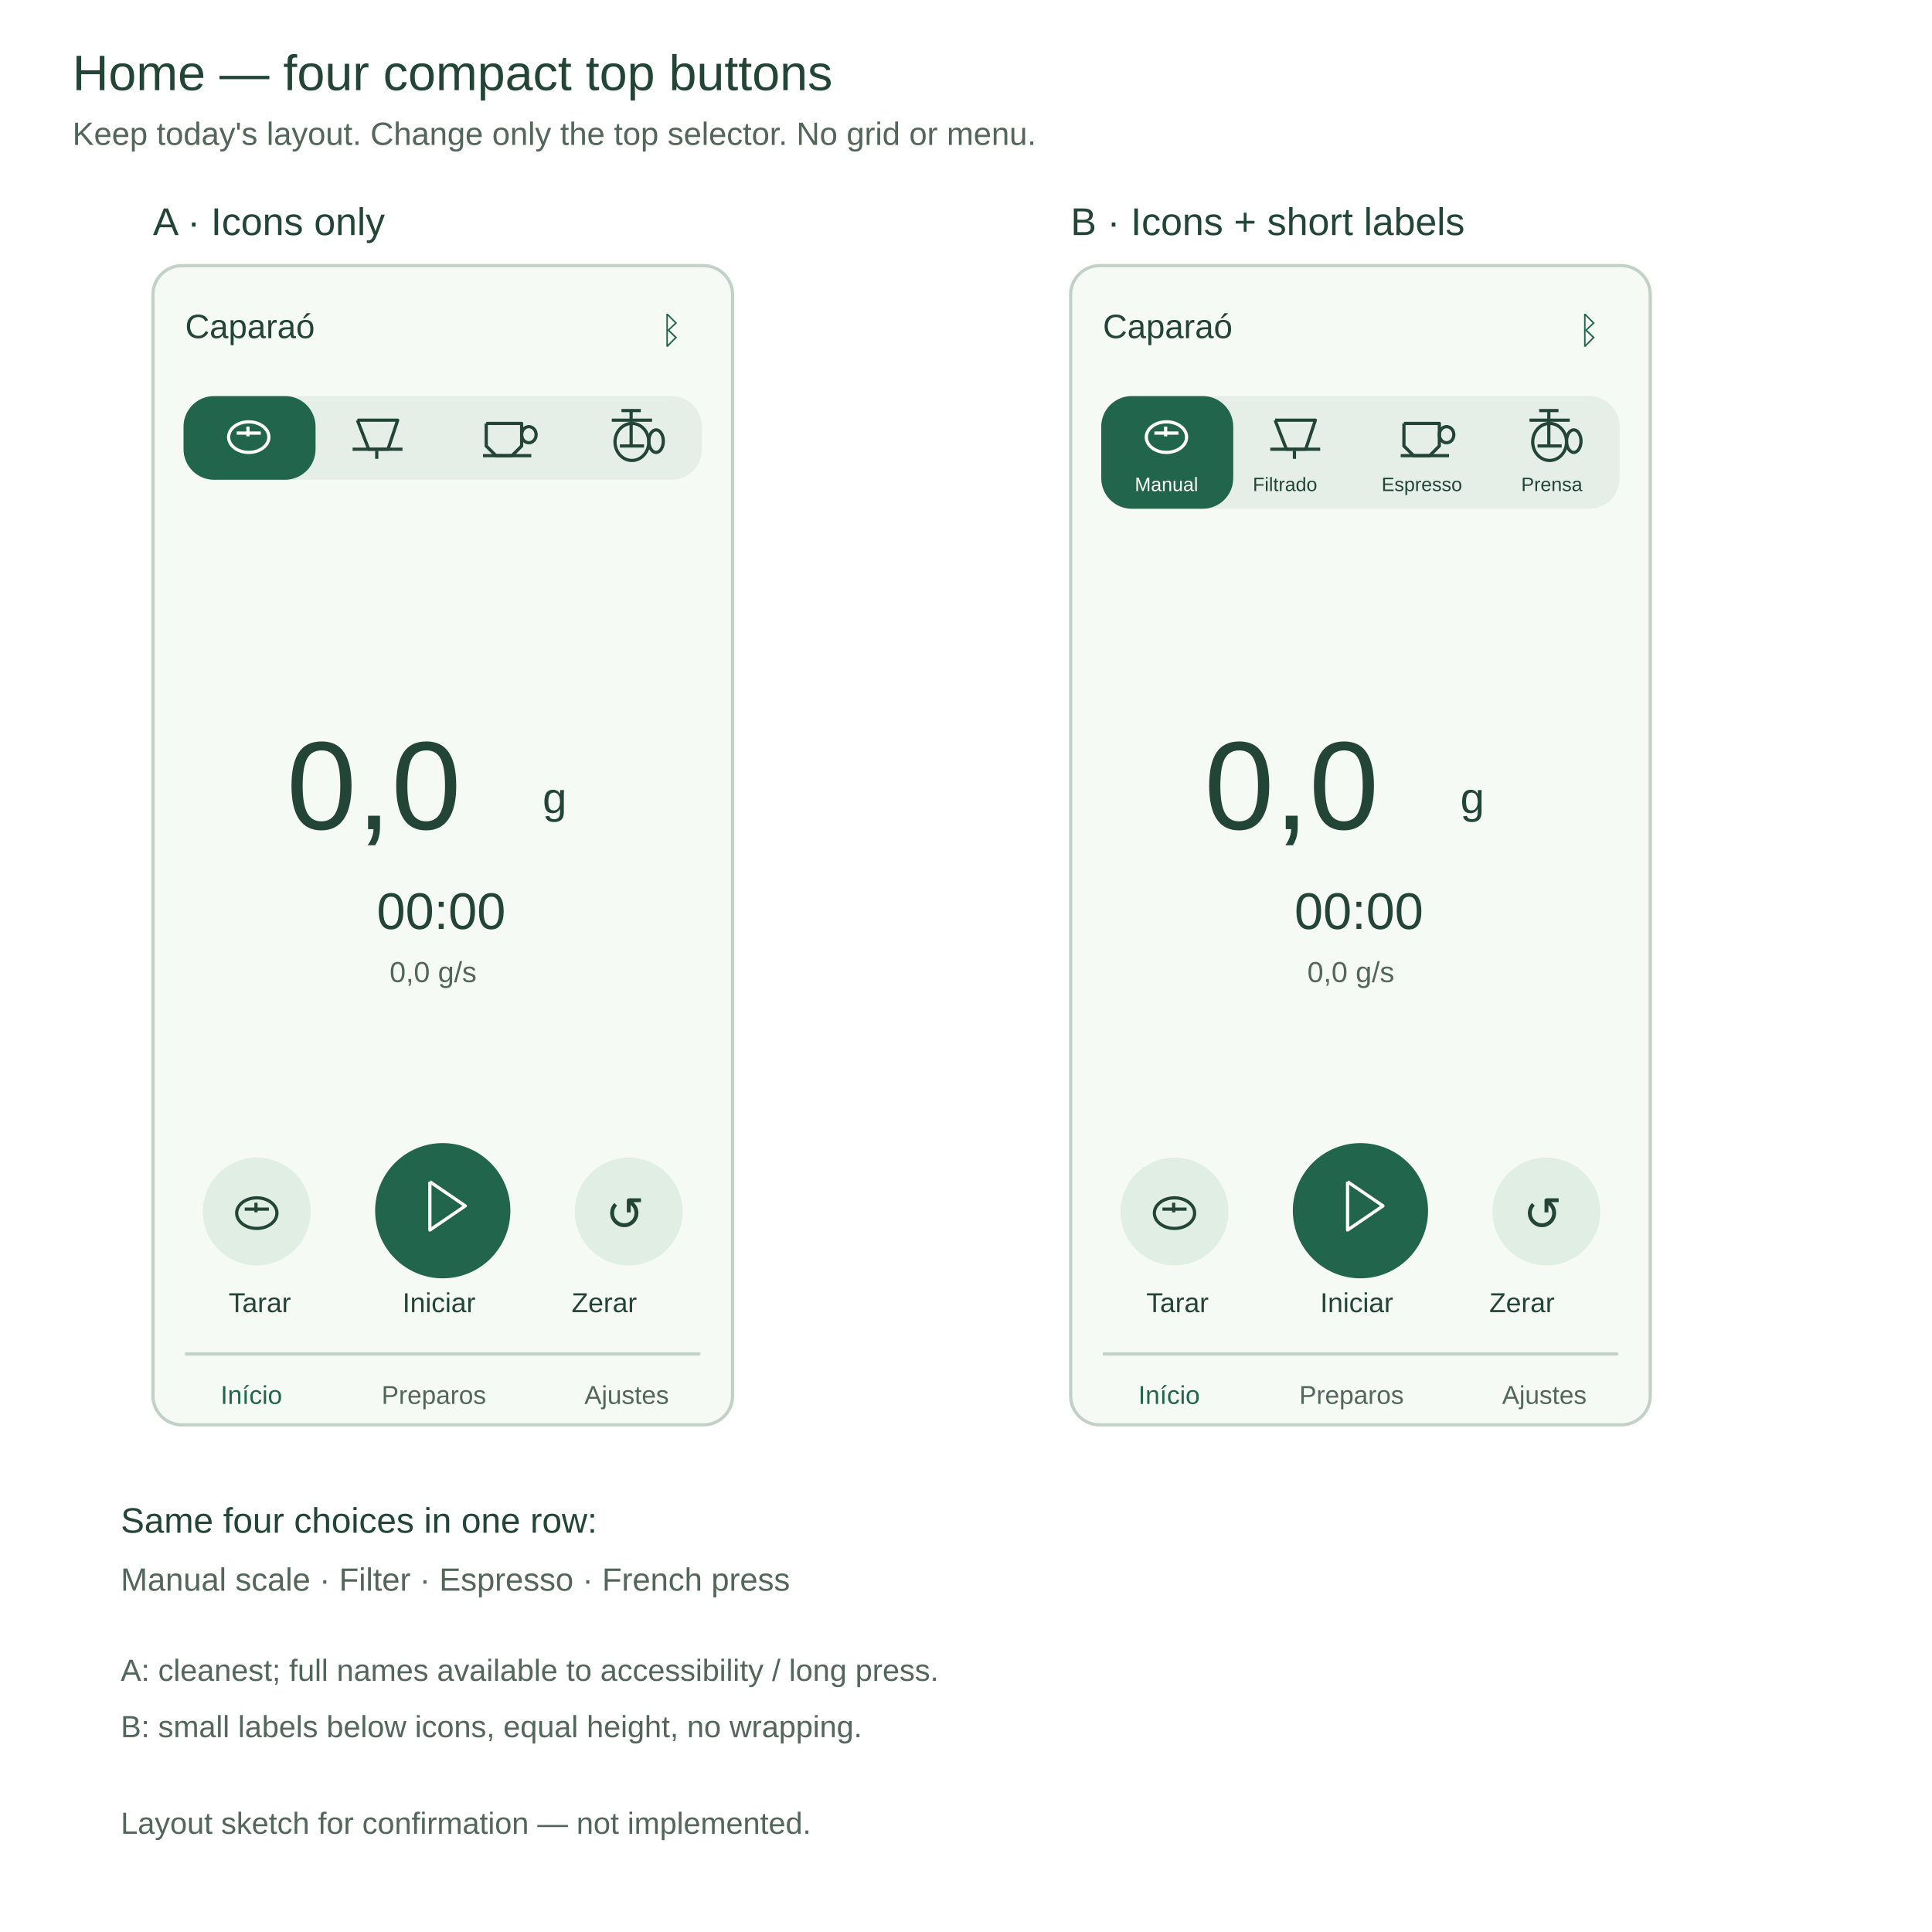
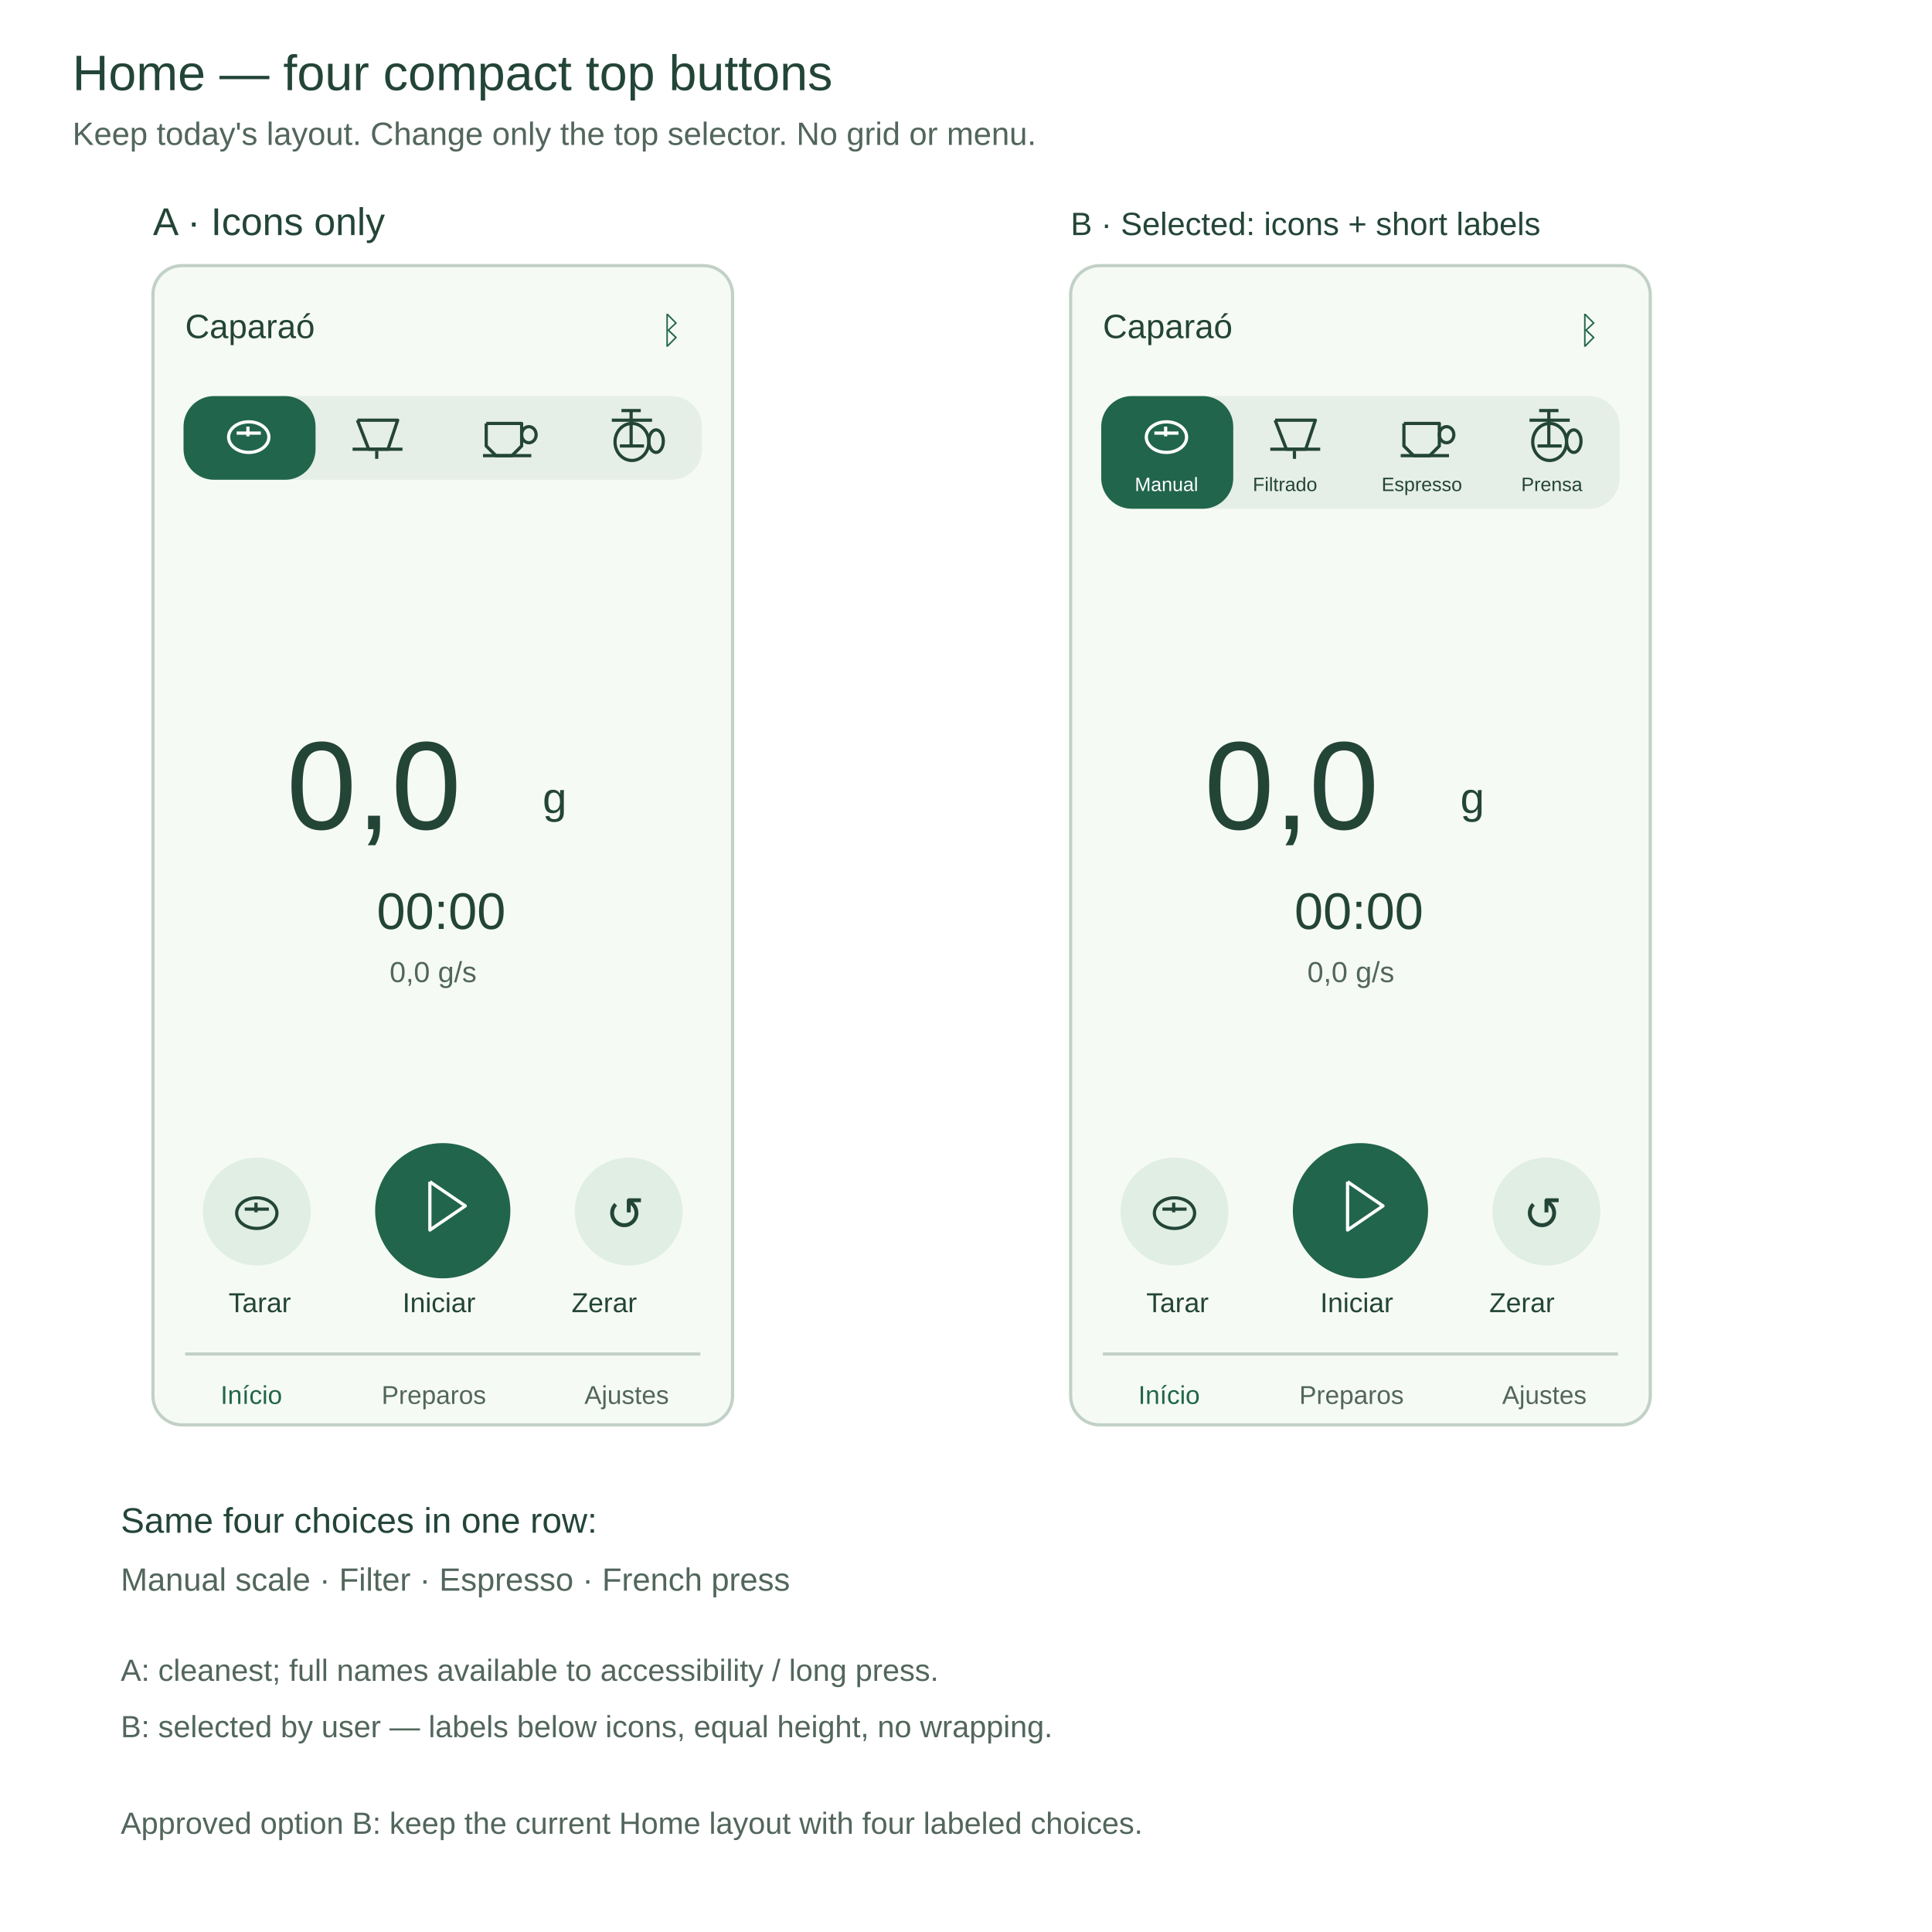
<svg xmlns="http://www.w3.org/2000/svg" width="1200" height="1200" viewBox="0 0 1200 1200">
  <rect width="1200" height="1200" fill="white" />
  <text x="45" y="56" font-family="Arial" font-size="31" fill="#234537">Home — four compact top buttons</text>
  <text x="45" y="90" font-family="Arial" font-size="20" fill="#52665c">Keep today's layout. Change only the top selector. No grid or menu.</text>
  <text x="95" y="146" font-family="Arial" font-size="24" fill="#234537">A · Icons only</text>
  <rect x="95" y="165" width="360" height="720" rx="18" fill="#f6faf5" stroke="#c2d1c7" stroke-width="2" />
  <text x="115" y="210" font-family="Arial" font-size="21" fill="#234537">Caparaó</text>
  <text x="410" y="213" font-family="Arial" font-size="23" fill="#21654d">ᛒ</text>
  <rect x="115" y="247" width="320" height="50" rx="18" fill="#e6eee8" stroke="#e6eee8" stroke-width="2" />
  <rect x="115" y="247" width="80" height="50" rx="18" fill="#21654d" stroke="#21654d" stroke-width="2" />
  <rect x="142" y="262" width="25" height="19" rx="18" fill="none" stroke="#ffffff" stroke-width="2" />
  <polyline points="147,269 162,269" fill="none" stroke="#ffffff" stroke-width="2" stroke-linejoin="round" />
  <polyline points="154,265 154,271" fill="none" stroke="#ffffff" stroke-width="2" stroke-linejoin="round" />
  <polyline points="222,261 247,261 241,279 229,279 222,261" fill="none" stroke="#234537" stroke-width="2" stroke-linejoin="round" />
  <polyline points="219,279 250,279" fill="none" stroke="#234537" stroke-width="2" stroke-linejoin="round" />
  <polyline points="234,280 234,285" fill="none" stroke="#234537" stroke-width="2" stroke-linejoin="round" />
  <polyline points="302,263 324,263 324,277 318,283 308,283 302,277 302,263" fill="none" stroke="#234537" stroke-width="2" stroke-linejoin="round" />
  <ellipse cx="328.5" cy="270" rx="4.5" ry="5" fill="none" stroke="#234537" stroke-width="2" />
  <polyline points="300,283 330,283" fill="none" stroke="#234537" stroke-width="2" stroke-linejoin="round" />
  <rect x="382" y="263" width="21" height="23" rx="18" fill="none" stroke="#234537" stroke-width="2" />
  <polyline points="380,261 405,261" fill="none" stroke="#234537" stroke-width="2" stroke-linejoin="round" />
  <polyline points="392,255 392,276" fill="none" stroke="#234537" stroke-width="2" stroke-linejoin="round" />
  <polyline points="386,255 398,255" fill="none" stroke="#234537" stroke-width="2" stroke-linejoin="round" />
  <polyline points="385,277 400,277" fill="none" stroke="#234537" stroke-width="2" stroke-linejoin="round" />
  <ellipse cx="407.5" cy="274" rx="4.5" ry="7" fill="none" stroke="#234537" stroke-width="2" />
  <text x="178" y="515" font-family="Arial" font-size="78" fill="#234537">0,0</text>
  <text x="337" y="505" font-family="Arial" font-size="27" fill="#234537">g</text>
  <text x="234" y="577" font-family="Arial" font-size="32" fill="#234537">00:00</text>
  <text x="242" y="610" font-family="Arial" font-size="18" fill="#52665c">0,0 g/s</text>
  <ellipse cx="159.5" cy="752.5" rx="32.5" ry="32.5" fill="#e0eee4" stroke="#e0eee4" stroke-width="2" />
  <rect x="147" y="744" width="25" height="19" rx="18" fill="none" stroke="#234537" stroke-width="2" />
  <polyline points="152,751 167,751" fill="none" stroke="#234537" stroke-width="2" stroke-linejoin="round" />
  <polyline points="159,747 159,753" fill="none" stroke="#234537" stroke-width="2" stroke-linejoin="round" />
  <ellipse cx="275" cy="752" rx="41" ry="41" fill="#21654d" stroke="#21654d" stroke-width="2" />
  <polyline points="267,734 267,764 289,749 267,734" fill="none" stroke="#ffffff" stroke-width="2" stroke-linejoin="round" />
  <ellipse cx="390.5" cy="752.5" rx="32.5" ry="32.5" fill="#e0eee4" stroke="#e0eee4" stroke-width="2" />
  <text x="376" y="764" font-family="Arial" font-size="29" fill="#234537">↺</text>
  <text x="142" y="815" font-family="Arial" font-size="17" fill="#234537">Tarar</text>
  <text x="250" y="815" font-family="Arial" font-size="17" fill="#234537">Iniciar</text>
  <text x="355" y="815" font-family="Arial" font-size="17" fill="#234537">Zerar</text>
  <polyline points="115,841 435,841" fill="none" stroke="#c2d1c7" stroke-width="2" stroke-linejoin="round" />
  <text x="137" y="872" font-family="Arial" font-size="16" fill="#21654d">Início</text>
  <text x="237" y="872" font-family="Arial" font-size="16" fill="#52665c">Preparos</text>
  <text x="363" y="872" font-family="Arial" font-size="16" fill="#52665c">Ajustes</text>
-   <text x="665" y="146" font-family="Arial" font-size="24" fill="#234537">B · Icons + short labels</text>
+   <text x="665" y="146" font-family="Arial" font-size="20" fill="#234537">B · Selected: icons + short labels</text>
  <rect x="665" y="165" width="360" height="720" rx="18" fill="#f6faf5" stroke="#c2d1c7" stroke-width="2" />
  <text x="685" y="210" font-family="Arial" font-size="21" fill="#234537">Caparaó</text>
  <text x="980" y="213" font-family="Arial" font-size="23" fill="#21654d">ᛒ</text>
  <rect x="685" y="247" width="320" height="68" rx="18" fill="#e6eee8" stroke="#e6eee8" stroke-width="2" />
  <rect x="685" y="247" width="80" height="68" rx="18" fill="#21654d" stroke="#21654d" stroke-width="2" />
  <rect x="712" y="262" width="25" height="19" rx="18" fill="none" stroke="#ffffff" stroke-width="2" />
  <polyline points="717,269 732,269" fill="none" stroke="#ffffff" stroke-width="2" stroke-linejoin="round" />
  <polyline points="724,265 724,271" fill="none" stroke="#ffffff" stroke-width="2" stroke-linejoin="round" />
  <text x="704.84" y="305" font-family="Arial" font-size="12" fill="#ffffff">Manual</text>
  <polyline points="792,261 817,261 811,279 799,279 792,261" fill="none" stroke="#234537" stroke-width="2" stroke-linejoin="round" />
  <polyline points="789,279 820,279" fill="none" stroke="#234537" stroke-width="2" stroke-linejoin="round" />
  <polyline points="804,280 804,285" fill="none" stroke="#234537" stroke-width="2" stroke-linejoin="round" />
  <text x="778.12" y="305" font-family="Arial" font-size="12" fill="#234537">Filtrado</text>
  <polyline points="872,263 894,263 894,277 888,283 878,283 872,277 872,263" fill="none" stroke="#234537" stroke-width="2" stroke-linejoin="round" />
  <ellipse cx="898.5" cy="270" rx="4.5" ry="5" fill="none" stroke="#234537" stroke-width="2" />
  <polyline points="870,283 900,283" fill="none" stroke="#234537" stroke-width="2" stroke-linejoin="round" />
  <text x="858.12" y="305" font-family="Arial" font-size="12" fill="#234537">Espresso</text>
  <rect x="952" y="263" width="21" height="23" rx="18" fill="none" stroke="#234537" stroke-width="2" />
  <polyline points="950,261 975,261" fill="none" stroke="#234537" stroke-width="2" stroke-linejoin="round" />
  <polyline points="962,255 962,276" fill="none" stroke="#234537" stroke-width="2" stroke-linejoin="round" />
  <polyline points="956,255 968,255" fill="none" stroke="#234537" stroke-width="2" stroke-linejoin="round" />
  <polyline points="955,277 970,277" fill="none" stroke="#234537" stroke-width="2" stroke-linejoin="round" />
  <ellipse cx="977.5" cy="274" rx="4.5" ry="7" fill="none" stroke="#234537" stroke-width="2" />
  <text x="944.84" y="305" font-family="Arial" font-size="12" fill="#234537">Prensa</text>
  <text x="748" y="515" font-family="Arial" font-size="78" fill="#234537">0,0</text>
  <text x="907" y="505" font-family="Arial" font-size="27" fill="#234537">g</text>
  <text x="804" y="577" font-family="Arial" font-size="32" fill="#234537">00:00</text>
  <text x="812" y="610" font-family="Arial" font-size="18" fill="#52665c">0,0 g/s</text>
  <ellipse cx="729.5" cy="752.5" rx="32.5" ry="32.5" fill="#e0eee4" stroke="#e0eee4" stroke-width="2" />
  <rect x="717" y="744" width="25" height="19" rx="18" fill="none" stroke="#234537" stroke-width="2" />
  <polyline points="722,751 737,751" fill="none" stroke="#234537" stroke-width="2" stroke-linejoin="round" />
  <polyline points="729,747 729,753" fill="none" stroke="#234537" stroke-width="2" stroke-linejoin="round" />
  <ellipse cx="845" cy="752" rx="41" ry="41" fill="#21654d" stroke="#21654d" stroke-width="2" />
  <polyline points="837,734 837,764 859,749 837,734" fill="none" stroke="#ffffff" stroke-width="2" stroke-linejoin="round" />
  <ellipse cx="960.5" cy="752.5" rx="32.5" ry="32.5" fill="#e0eee4" stroke="#e0eee4" stroke-width="2" />
  <text x="946" y="764" font-family="Arial" font-size="29" fill="#234537">↺</text>
  <text x="712" y="815" font-family="Arial" font-size="17" fill="#234537">Tarar</text>
  <text x="820" y="815" font-family="Arial" font-size="17" fill="#234537">Iniciar</text>
  <text x="925" y="815" font-family="Arial" font-size="17" fill="#234537">Zerar</text>
  <polyline points="685,841 1005,841" fill="none" stroke="#c2d1c7" stroke-width="2" stroke-linejoin="round" />
  <text x="707" y="872" font-family="Arial" font-size="16" fill="#21654d">Início</text>
  <text x="807" y="872" font-family="Arial" font-size="16" fill="#52665c">Preparos</text>
  <text x="933" y="872" font-family="Arial" font-size="16" fill="#52665c">Ajustes</text>
  <text x="75" y="952" font-family="Arial" font-size="22" fill="#234537">Same four choices in one row:</text>
  <text x="75" y="988" font-family="Arial" font-size="20" fill="#52665c">Manual scale · Filter · Espresso · French press</text>
  <text x="75" y="1044" font-family="Arial" font-size="19" fill="#52665c">A: cleanest; full names available to accessibility / long press.</text>
-   <text x="75" y="1079" font-family="Arial" font-size="19" fill="#52665c">B: small labels below icons, equal height, no wrapping.</text>
-   <text x="75" y="1139" font-family="Arial" font-size="19" fill="#52665c">Layout sketch for confirmation — not implemented.</text>
+   <text x="75" y="1079" font-family="Arial" font-size="19" fill="#52665c">B: selected by user — labels below icons, equal height, no wrapping.</text>
+   <text x="75" y="1139" font-family="Arial" font-size="19" fill="#52665c">Approved option B: keep the current Home layout with four labeled choices.</text>
</svg>
